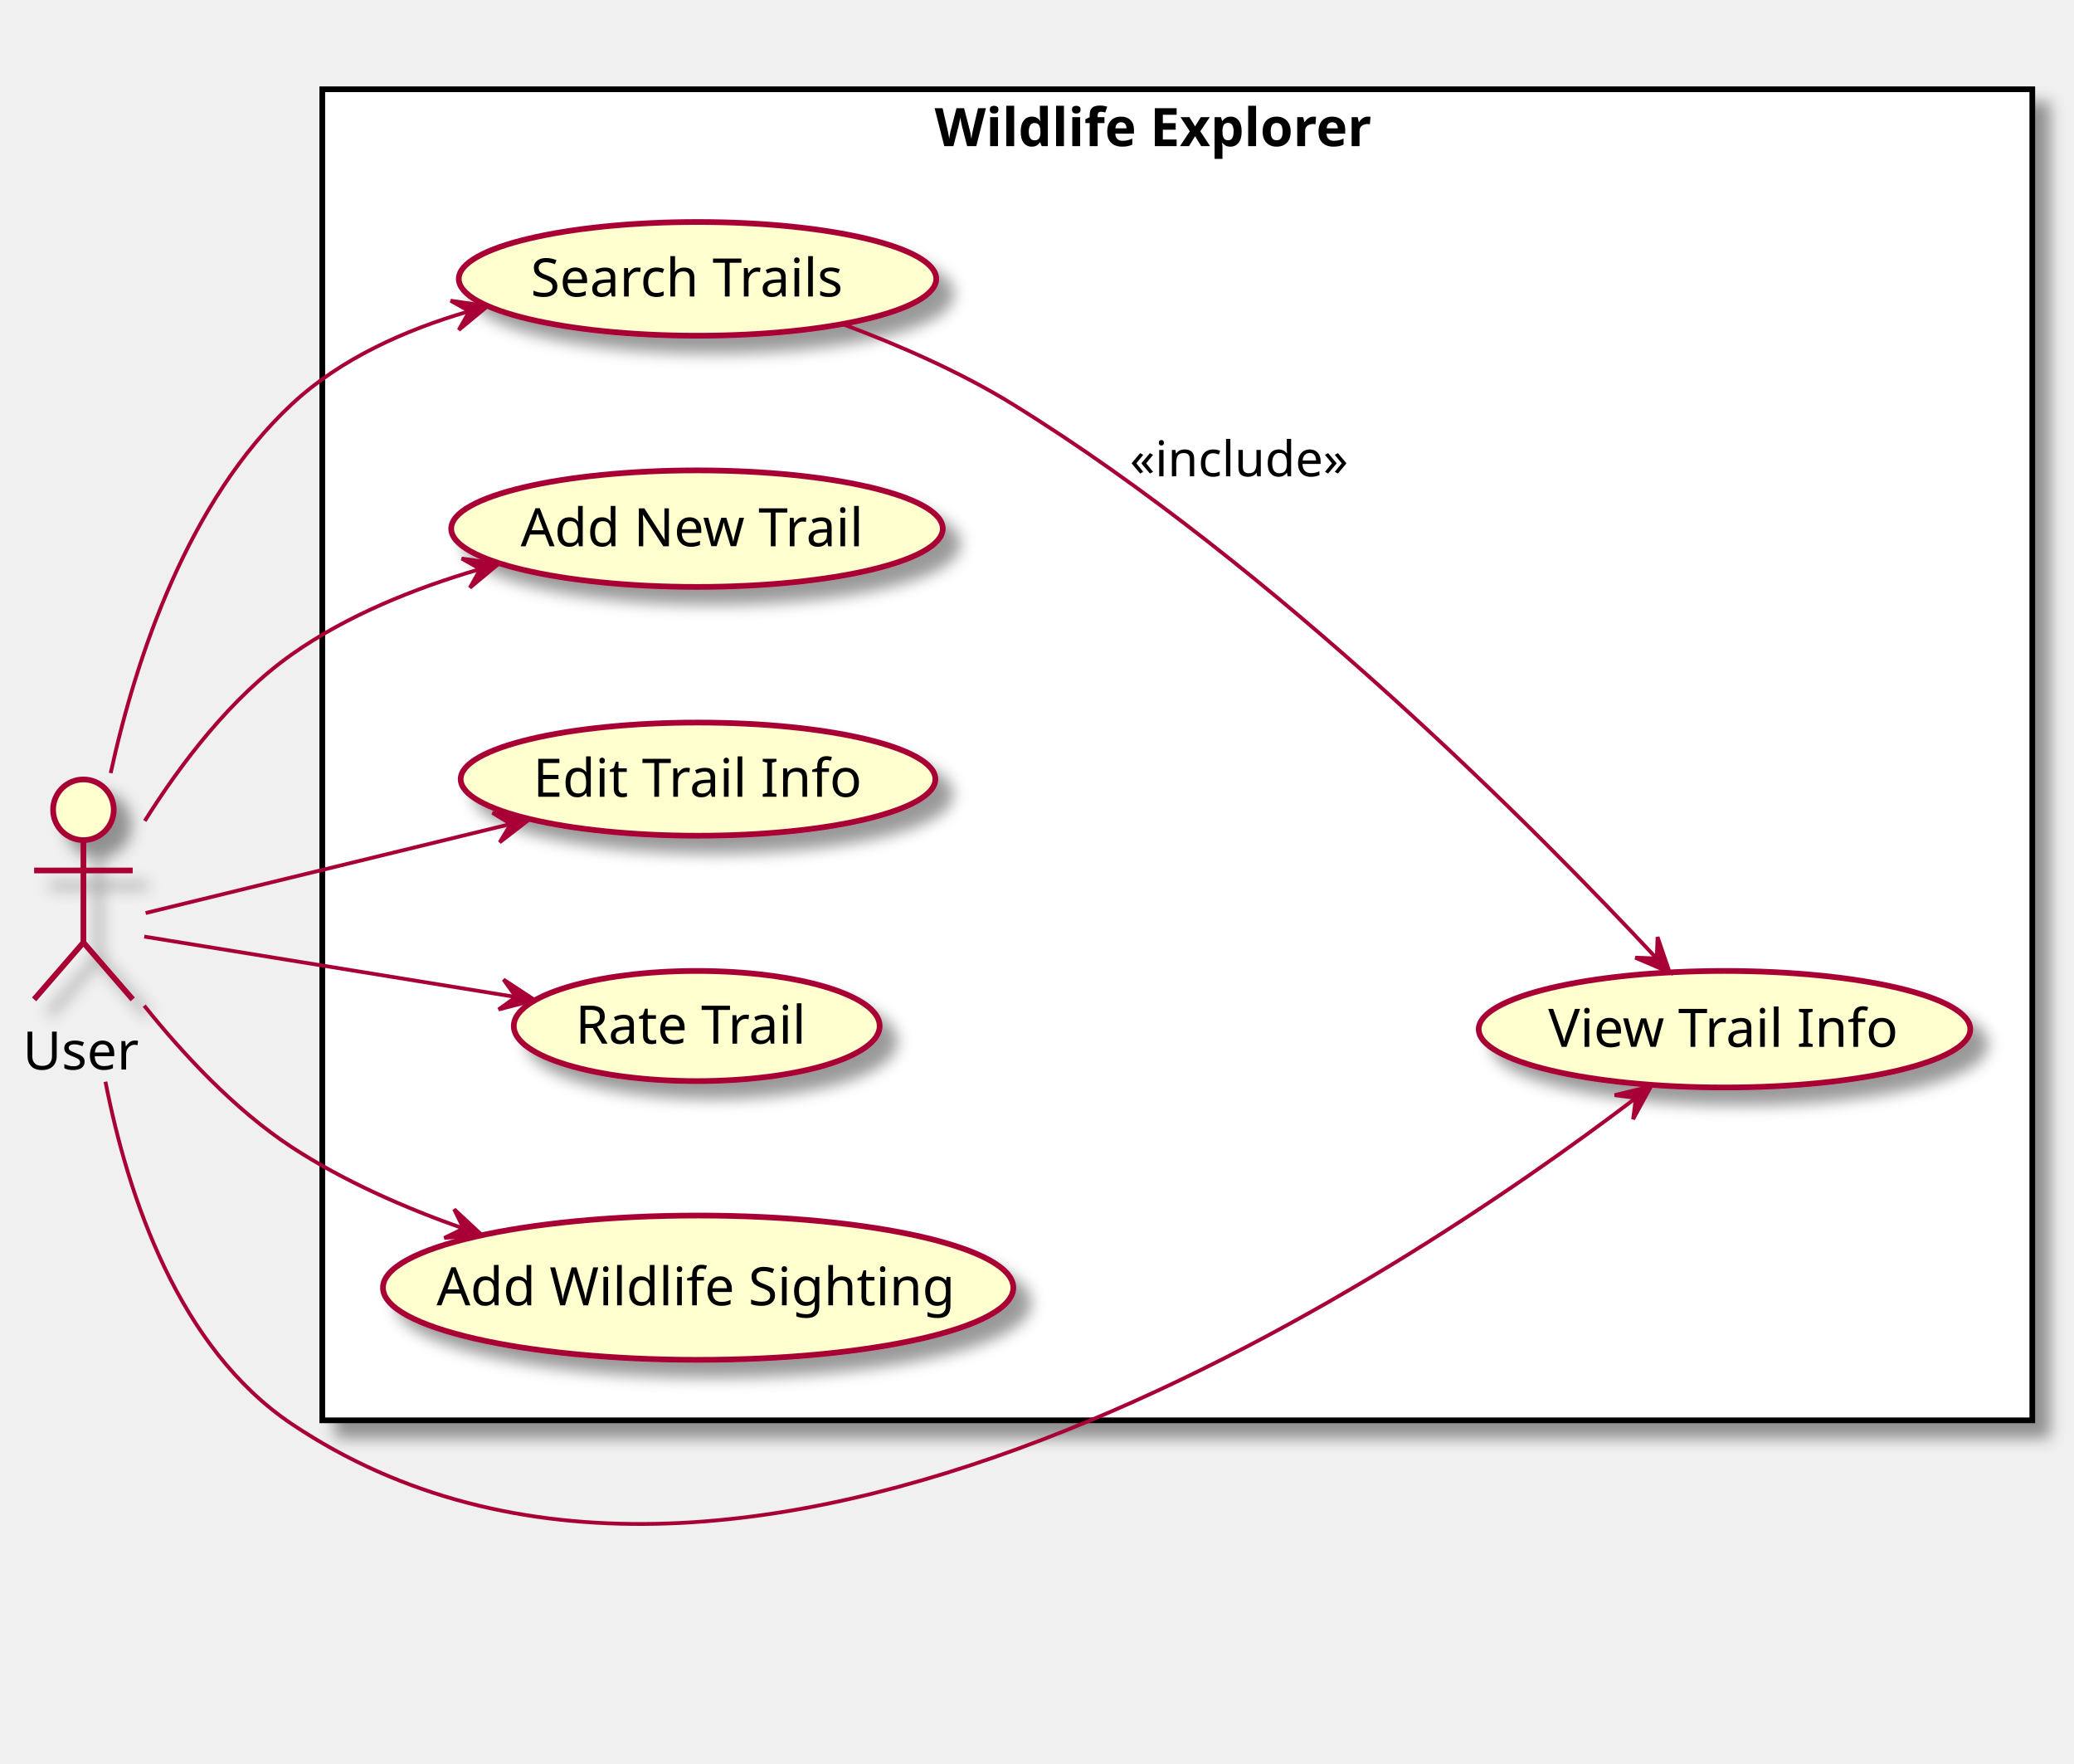
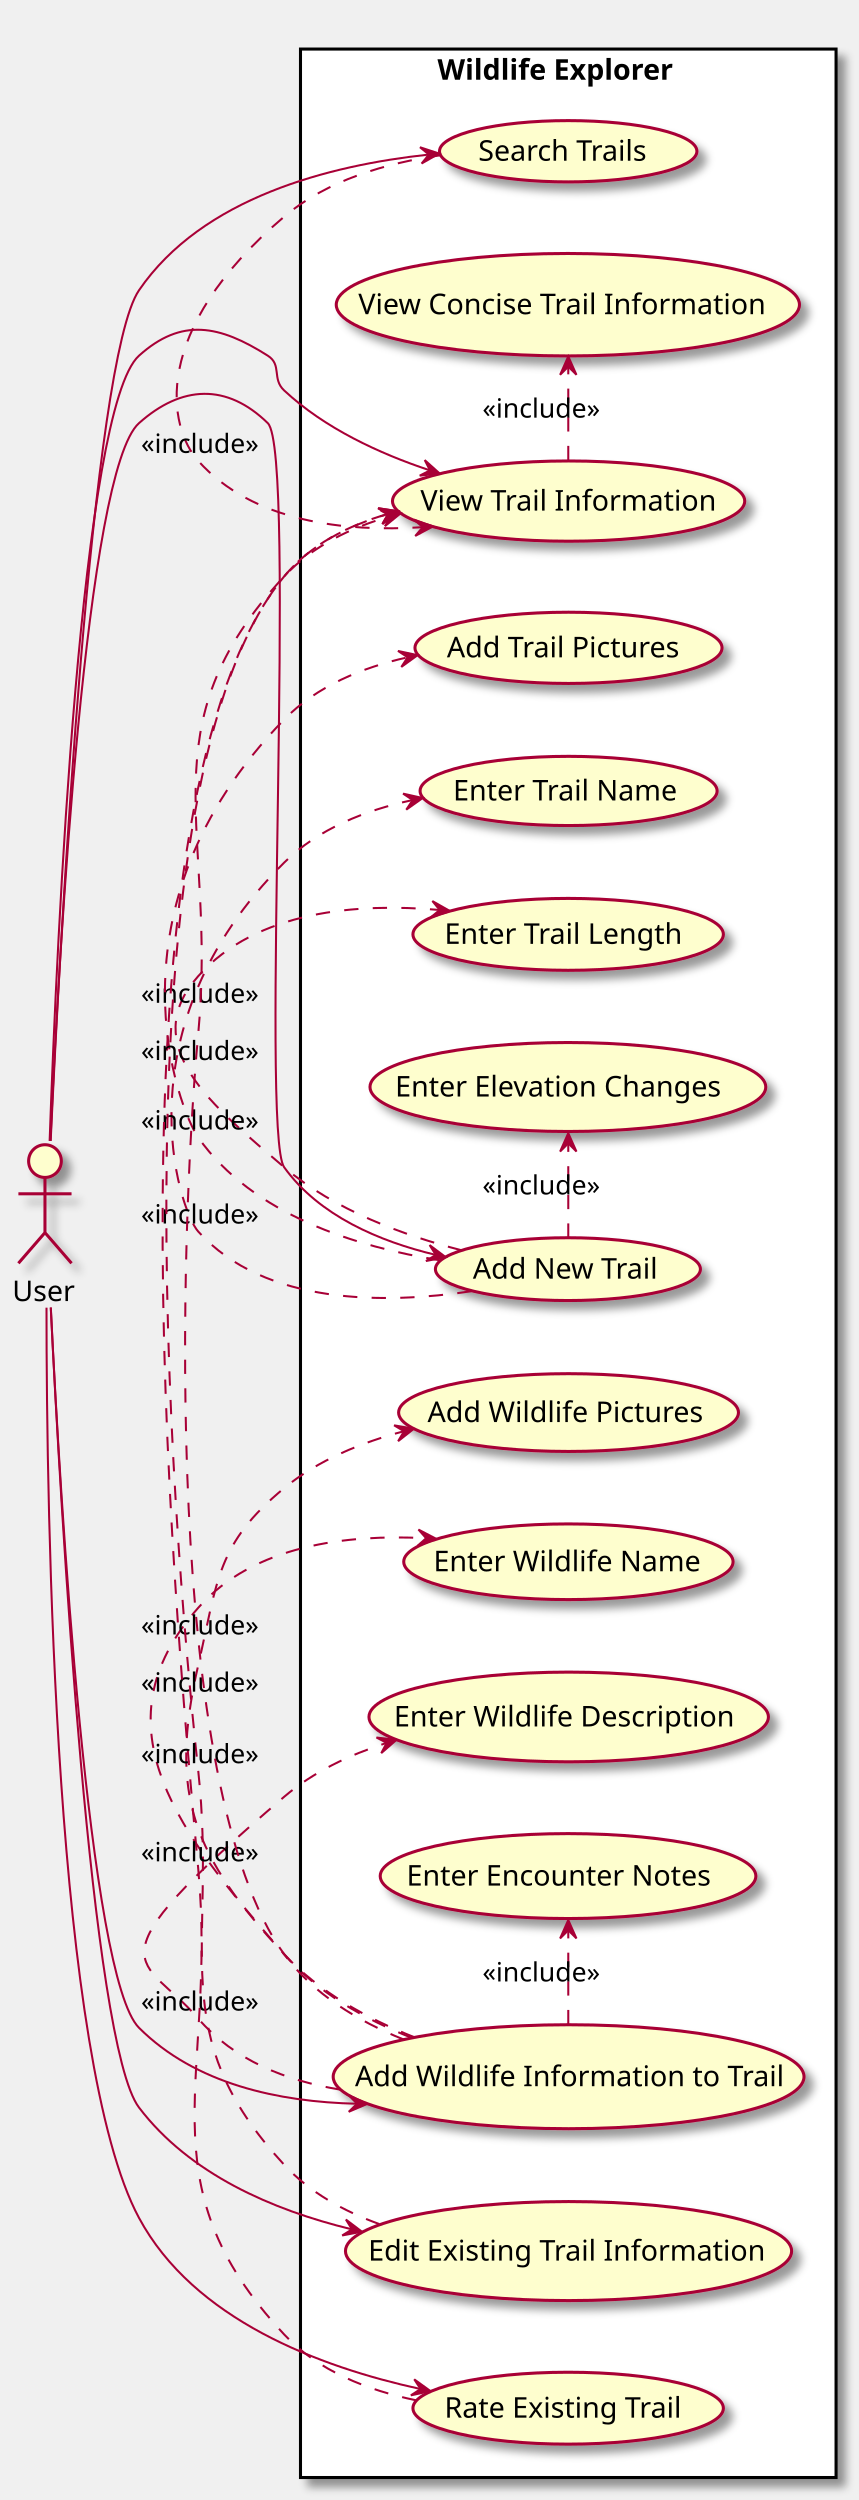
- <svg xmlns="http://www.w3.org/2000/svg" contentScriptType="application/ecmascript" contentStyleType="text/css" height="465px" preserveAspectRatio="none" style="width:547px;height:465px;" version="1.1" viewBox="0 0 547 465" width="547px" zoomAndPan="magnify">
+ <svg xmlns="http://www.w3.org/2000/svg" contentScriptType="application/ecmascript" contentStyleType="text/css" height="1223px" preserveAspectRatio="none" style="width:420px;height:1223px;" version="1.1" viewBox="0 0 420 1223" width="420px" zoomAndPan="magnify">
  <defs>
-     <filter height="300%" id="f14ygkgc951oni" width="300%" x="-1" y="-1">
+     <filter height="300%" id="f1a2mbov8eywb" width="300%" x="-1" y="-1">
      <feGaussianBlur result="blurOut" stdDeviation="2.0" />
      <feColorMatrix in="blurOut" result="blurOut2" type="matrix" values="0 0 0 0 0 0 0 0 0 0 0 0 0 0 0 0 0 0 .4 0" />
      <feOffset dx="4.0" dy="4.0" in="blurOut2" result="blurOut3" />
      <feBlend in="SourceGraphic" in2="blurOut3" mode="normal" />
    </filter>
  </defs>
  <g>
-     <rect fill="#FFFFFF" filter="url(#f14ygkgc951oni)" height="351" style="stroke: #000000; stroke-width: 1.5;" width="451" x="85" y="23.54" />
-     <text fill="#000000" font-family="sans-serif" font-size="14" font-weight="bold" lengthAdjust="spacingAndGlyphs" textLength="128" x="246.5" y="38.535">Wildlife Explorer</text>
-     <ellipse cx="183.966" cy="73.533" fill="#FEFECE" filter="url(#f14ygkgc951oni)" rx="62.966" ry="14.993" style="stroke: #A80036; stroke-width: 1.5;" />
-     <text fill="#000000" font-family="sans-serif" font-size="14" lengthAdjust="spacingAndGlyphs" textLength="88" x="139.966" y="78.182">Search Trails</text>
-     <ellipse cx="454.824" cy="271.405" fill="#FEFECE" filter="url(#f14ygkgc951oni)" rx="64.824" ry="15.365" style="stroke: #A80036; stroke-width: 1.5;" />
-     <text fill="#000000" font-family="sans-serif" font-size="14" lengthAdjust="spacingAndGlyphs" textLength="93" x="408.324" y="276.053">View Trail Info</text>
-     <ellipse cx="183.824" cy="139.405" fill="#FEFECE" filter="url(#f14ygkgc951oni)" rx="64.824" ry="15.365" style="stroke: #A80036; stroke-width: 1.5;" />
-     <text fill="#000000" font-family="sans-serif" font-size="14" lengthAdjust="spacingAndGlyphs" textLength="93" x="137.324" y="144.053">Add New Trail</text>
-     <ellipse cx="184.1" cy="205.46" fill="#FEFECE" filter="url(#f14ygkgc951oni)" rx="62.6" ry="14.92" style="stroke: #A80036; stroke-width: 1.5;" />
-     <text fill="#000000" font-family="sans-serif" font-size="14" lengthAdjust="spacingAndGlyphs" textLength="87" x="140.6" y="210.108">Edit Trail Info</text>
-     <ellipse cx="183.755" cy="270.564" fill="#FEFECE" filter="url(#f14ygkgc951oni)" rx="48.255" ry="14.524" style="stroke: #A80036; stroke-width: 1.5;" />
-     <text fill="#000000" font-family="sans-serif" font-size="14" lengthAdjust="spacingAndGlyphs" textLength="64" x="151.755" y="275.212">Rate Trail</text>
-     <ellipse cx="184.131" cy="339.566" fill="#FEFECE" filter="url(#f14ygkgc951oni)" rx="83.131" ry="19.026" style="stroke: #A80036; stroke-width: 1.5;" />
-     <text fill="#000000" font-family="sans-serif" font-size="14" lengthAdjust="spacingAndGlyphs" textLength="138" x="115.131" y="344.215">Add Wildlife Sighting</text>
-     <ellipse cx="22" cy="213.54" fill="#FEFECE" filter="url(#f14ygkgc951oni)" rx="8" ry="8" style="stroke: #A80036; stroke-width: 1.5;" />
-     <path d="M22,221.54 L22,248.54 M9,229.54 L35,229.54 M22,248.54 L9,263.54 M22,248.54 L35,263.54 " fill="none" filter="url(#f14ygkgc951oni)" style="stroke: #A80036; stroke-width: 1.5;" />
-     <text fill="#000000" font-family="sans-serif" font-size="14" lengthAdjust="spacingAndGlyphs" textLength="32" x="6" y="282.035">User</text>
-     <path d="M29.19,203.86 C35.91,173.14 49.61,132.05 77,106.54 C89.78,94.63 106.8,87.02 123.45,82.16 " fill="none" id="User-&gt;UC1" style="stroke: #A80036; stroke-width: 1.0;" />
-     <polygon fill="#A80036" points="128.6,80.73,118.856,79.295,123.784,82.073,121.006,87.001,128.6,80.73" style="stroke: #A80036; stroke-width: 1.0;" />
-     <path d="M27.81,285.25 C33.79,315.76 47.15,355.56 77,375.54 C194.09,453.92 369.08,336.89 431.16,289.75 " fill="none" id="User-&gt;UC2" style="stroke: #A80036; stroke-width: 1.0;" />
-     <polygon fill="#A80036" points="435.43,286.48,425.853,288.779,431.461,289.521,430.719,295.129,435.43,286.48" style="stroke: #A80036; stroke-width: 1.0;" />
-     <path d="M38.19,216.48 C47.58,201.51 60.91,183.89 77,172.54 C91.56,162.27 109.42,155.11 126.31,150.16 " fill="none" id="User-&gt;UC3" style="stroke: #A80036; stroke-width: 1.0;" />
-     <polygon fill="#A80036" points="131.51,148.69,121.762,147.282,126.698,150.047,123.933,154.982,131.51,148.69" style="stroke: #A80036; stroke-width: 1.0;" />
-     <path d="M38.41,240.77 C47.1,238.64 58.16,235.94 68,233.54 C89.9,228.2 114.15,222.29 134.71,217.29 " fill="none" id="User-&gt;UC4" style="stroke: #A80036; stroke-width: 1.0;" />
-     <polygon fill="#A80036" points="139.58,216.1,129.888,214.349,134.723,217.286,131.785,222.12,139.58,216.1" style="stroke: #A80036; stroke-width: 1.0;" />
-     <path d="M38.05,246.98 C60.21,250.58 102.55,257.47 135.78,262.87 " fill="none" id="User-&gt;UC5" style="stroke: #A80036; stroke-width: 1.0;" />
-     <polygon fill="#A80036" points="141.03,263.72,132.802,258.306,136.097,262.905,131.498,266.199,141.03,263.72" style="stroke: #A80036; stroke-width: 1.0;" />
-     <path d="M38.03,265.19 C47.91,277.5 61.79,292.61 77,302.54 C90.68,311.47 106.77,318.52 122.22,323.96 " fill="none" id="User-&gt;UC6" style="stroke: #A80036; stroke-width: 1.0;" />
-     <polygon fill="#A80036" points="126.99,325.6,119.783,318.887,122.263,323.972,117.178,326.451,126.99,325.6" style="stroke: #A80036; stroke-width: 1.0;" />
-     <path d="M222.62,85.61 C237.03,91.01 253.29,98.08 267,106.54 C336.75,149.57 405.6,219.19 436.74,252.54 " fill="none" id="UC1-&gt;UC2" style="stroke: #A80036; stroke-width: 1.0;" />
-     <polygon fill="#A80036" points="440.35,256.42,437.17,247.099,436.953,252.751,431.3,252.535,440.35,256.42" style="stroke: #A80036; stroke-width: 1.0;" />
-     <text fill="#000000" font-family="sans-serif" font-size="13" lengthAdjust="spacingAndGlyphs" textLength="61" x="298" y="125.607">«include»</text>
+     <rect fill="#FFFFFF" filter="url(#f1a2mbov8eywb)" height="1188" style="stroke: #000000; stroke-width: 1.5;" width="262" x="147" y="24" />
+     <text fill="#000000" font-family="sans-serif" font-size="14" font-weight="bold" lengthAdjust="spacingAndGlyphs" textLength="128" x="214" y="38.995">Wildlife Explorer</text>
+     <ellipse cx="277.966" cy="73.993" fill="#FEFECE" filter="url(#f1a2mbov8eywb)" rx="62.966" ry="14.993" style="stroke: #A80036; stroke-width: 1.5;" />
+     <text fill="#000000" font-family="sans-serif" font-size="14" lengthAdjust="spacingAndGlyphs" textLength="88" x="233.966" y="78.642">Search Trails</text>
+     <ellipse cx="278.163" cy="245.133" fill="#FEFECE" filter="url(#f1a2mbov8eywb)" rx="86.163" ry="19.633" style="stroke: #A80036; stroke-width: 1.5;" />
+     <text fill="#000000" font-family="sans-serif" font-size="14" lengthAdjust="spacingAndGlyphs" textLength="145" x="205.663" y="249.781">View Trail Information</text>
+     <ellipse cx="277.824" cy="620.865" fill="#FEFECE" filter="url(#f1a2mbov8eywb)" rx="64.824" ry="15.365" style="stroke: #A80036; stroke-width: 1.5;" />
+     <text fill="#000000" font-family="sans-serif" font-size="14" lengthAdjust="spacingAndGlyphs" textLength="93" x="231.324" y="625.513">Add New Trail</text>
+     <ellipse cx="278.132" cy="1101.226" fill="#FEFECE" filter="url(#f1a2mbov8eywb)" rx="109.132" ry="24.226" style="stroke: #A80036; stroke-width: 1.5;" />
+     <text fill="#000000" font-family="sans-serif" font-size="14" lengthAdjust="spacingAndGlyphs" textLength="196" x="180.132" y="1105.875">Edit Existing Trail Information</text>
+     <ellipse cx="277.94" cy="1178.088" fill="#FEFECE" filter="url(#f1a2mbov8eywb)" rx="75.939" ry="17.588" style="stroke: #A80036; stroke-width: 1.5;" />
+     <text fill="#000000" font-family="sans-serif" font-size="14" lengthAdjust="spacingAndGlyphs" textLength="121" x="217.44" y="1182.736">Rate Existing Trail</text>
+     <ellipse cx="278.161" cy="1015.932" fill="#FEFECE" filter="url(#f1a2mbov8eywb)" rx="115.161" ry="25.432" style="stroke: #A80036; stroke-width: 1.5;" />
+     <text fill="#000000" font-family="sans-serif" font-size="14" lengthAdjust="spacingAndGlyphs" textLength="209" x="173.661" y="1020.581">Add Wildlife Information to Trail</text>
+     <ellipse cx="278.158" cy="386.932" fill="#FEFECE" filter="url(#f1a2mbov8eywb)" rx="72.658" ry="16.931" style="stroke: #A80036; stroke-width: 1.5;" />
+     <text fill="#000000" font-family="sans-serif" font-size="14" lengthAdjust="spacingAndGlyphs" textLength="113" x="221.658" y="391.58">Enter Trail Name</text>
+     <ellipse cx="277.94" cy="457.088" fill="#FEFECE" filter="url(#f1a2mbov8eywb)" rx="75.939" ry="17.588" style="stroke: #A80036; stroke-width: 1.5;" />
+     <text fill="#000000" font-family="sans-serif" font-size="14" lengthAdjust="spacingAndGlyphs" textLength="121" x="217.44" y="461.736">Enter Trail Length</text>
+     <ellipse cx="277.809" cy="531.762" fill="#FEFECE" filter="url(#f1a2mbov8eywb)" rx="96.809" ry="21.762" style="stroke: #A80036; stroke-width: 1.5;" />
+     <text fill="#000000" font-family="sans-serif" font-size="14" lengthAdjust="spacingAndGlyphs" textLength="169" x="193.309" y="536.41">Enter Elevation Changes</text>
+     <ellipse cx="278.112" cy="316.922" fill="#FEFECE" filter="url(#f1a2mbov8eywb)" rx="75.112" ry="17.422" style="stroke: #A80036; stroke-width: 1.5;" />
+     <text fill="#000000" font-family="sans-serif" font-size="14" lengthAdjust="spacingAndGlyphs" textLength="119" x="218.612" y="321.571">Add Trail Pictures</text>
+     <ellipse cx="278.062" cy="764.013" fill="#FEFECE" filter="url(#f1a2mbov8eywb)" rx="80.562" ry="18.512" style="stroke: #A80036; stroke-width: 1.5;" />
+     <text fill="#000000" font-family="sans-serif" font-size="14" lengthAdjust="spacingAndGlyphs" textLength="132" x="212.062" y="768.661">Enter Wildlife Name</text>
+     <ellipse cx="278.211" cy="839.942" fill="#FEFECE" filter="url(#f1a2mbov8eywb)" rx="97.711" ry="21.942" style="stroke: #A80036; stroke-width: 1.5;" />
+     <text fill="#000000" font-family="sans-serif" font-size="14" lengthAdjust="spacingAndGlyphs" textLength="171" x="192.711" y="844.591">Enter Wildlife Description</text>
+     <ellipse cx="277.887" cy="917.777" fill="#FEFECE" filter="url(#f1a2mbov8eywb)" rx="91.887" ry="20.777" style="stroke: #A80036; stroke-width: 1.5;" />
+     <text fill="#000000" font-family="sans-serif" font-size="14" lengthAdjust="spacingAndGlyphs" textLength="158" x="198.887" y="922.426">Enter Encounter Notes</text>
+     <ellipse cx="278.131" cy="691.026" fill="#FEFECE" filter="url(#f1a2mbov8eywb)" rx="83.131" ry="19.026" style="stroke: #A80036; stroke-width: 1.5;" />
+     <text fill="#000000" font-family="sans-serif" font-size="14" lengthAdjust="spacingAndGlyphs" textLength="138" x="209.131" y="695.675">Add Wildlife Pictures</text>
+     <ellipse cx="277.8" cy="149.06" fill="#FEFECE" filter="url(#f1a2mbov8eywb)" rx="113.3" ry="25.06" style="stroke: #A80036; stroke-width: 1.5;" />
+     <text fill="#000000" font-family="sans-serif" font-size="14" lengthAdjust="spacingAndGlyphs" textLength="205" x="175.3" y="153.708">View Concise Trail Information</text>
+     <ellipse cx="22" cy="568" fill="#FEFECE" filter="url(#f1a2mbov8eywb)" rx="8" ry="8" style="stroke: #A80036; stroke-width: 1.5;" />
+     <path d="M22,576 L22,603 M9,584 L35,584 M22,603 L9,618 M22,603 L35,618 " fill="none" filter="url(#f1a2mbov8eywb)" style="stroke: #A80036; stroke-width: 1.5;" />
+     <text fill="#000000" font-family="sans-serif" font-size="14" lengthAdjust="spacingAndGlyphs" textLength="32" x="6" y="636.495">User</text>
+     <path d="M24.79,558.16 C29.73,452.49 44.77,175.97 68,142 C98.97,96.72 161.06,80.85 209.56,75.64 " fill="none" id="User-&gt;UC_Search" style="stroke: #A80036; stroke-width: 1.0;" />
+     <polygon fill="#A80036" points="214.81,75.11,205.456,72.028,209.835,75.609,206.254,79.988,214.81,75.11" style="stroke: #A80036; stroke-width: 1.0;" />
+     <path d="M24.28,558.15 C27.88,456.67 39.73,199.43 68,174 C88.82,155.27 107.36,159 131,174 C138.05,178.47 132.9,185.3 139,191 C158.73,209.45 185.49,221.85 210.19,230.06 " fill="none" id="User-&gt;UC_View" style="stroke: #A80036; stroke-width: 1.0;" />
+     <polygon fill="#A80036" points="215.11,231.65,207.777,225.075,210.352,230.112,205.316,232.687,215.11,231.65" style="stroke: #A80036; stroke-width: 1.0;" />
+     <path d="M24.67,558.17 C28.99,462.5 42.09,230.11 68,207 C88.9,188.36 110.98,187.42 131,207 C145.46,221.14 127.2,554.57 139,571 C156.07,594.78 185.6,607.28 212.97,613.84 " fill="none" id="User-&gt;UC_AddTrail" style="stroke: #A80036; stroke-width: 1.0;" />
+     <polygon fill="#A80036" points="218.05,615,210.168,609.094,213.176,613.885,208.385,616.893,218.05,615" style="stroke: #A80036; stroke-width: 1.0;" />
+     <path d="M24.85,639.57 C29.8,741.09 44.6,1000.19 68,1031 C92.69,1063.52 133.12,1081.09 171.86,1090.53 " fill="none" id="User-&gt;UC_EditTrail" style="stroke: #A80036; stroke-width: 1.0;" />
+     <polygon fill="#A80036" points="177.07,1091.75,169.221,1085.8,172.202,1090.608,167.394,1093.589,177.07,1091.75" style="stroke: #A80036; stroke-width: 1.0;" />
+     <path d="M22.75,639.7 C22.75,742.22 26.82,1008.41 68,1085 C94.73,1134.71 156.19,1157.89 205.59,1168.68 " fill="none" id="User-&gt;UC_RateTrail" style="stroke: #A80036; stroke-width: 1.0;" />
+     <polygon fill="#A80036" points="210.63,1169.74,202.647,1163.972,205.737,1168.71,200.999,1171.8,210.63,1169.74" style="stroke: #A80036; stroke-width: 1.0;" />
+     <path d="M24.84,639.74 C29.54,735.25 43.39,967.38 68,992 C95.49,1019.5 136.27,1028.28 174.52,1029.15 " fill="none" id="User-&gt;UC_AddWildlife" style="stroke: #A80036; stroke-width: 1.0;" />
+     <polygon fill="#A80036" points="179.66,1029.22,170.718,1025.092,174.661,1029.149,170.604,1033.091,179.66,1029.22" style="stroke: #A80036; stroke-width: 1.0;" />
+     <path d="M215.25,75.99 C189.13,79.75 160.05,88.13 139,106 C72.95,162.09 82.35,209.18 97,225.5 C123.78,255.32 168.44,260.38 206.69,257.9 " fill="none" id="UC_Search-&gt;UC_View" style="stroke: #A80036; stroke-width: 1.0; stroke-dasharray: 7.0,7.0;" />
+     <polygon fill="#A80036" points="211.81,257.52,202.538,254.2,206.824,257.892,203.132,262.178,211.81,257.52" style="stroke: #A80036; stroke-width: 1.0;" />
+     <text fill="#000000" font-family="sans-serif" font-size="13" lengthAdjust="spacingAndGlyphs" textLength="61" x="69" y="221.567">«include»</text>
+     <path d="M278,225.11 C278,212 278,194.57 278,179.7 " fill="none" id="UC_View-&gt;UC_ConciseView" style="stroke: #A80036; stroke-width: 1.0; stroke-dasharray: 7.0,7.0;" />
+     <polygon fill="#A80036" points="278,174.35,274,183.35,278,179.35,282,183.35,278,174.35" style="stroke: #A80036; stroke-width: 1.0;" />
+     <text fill="#000000" font-family="sans-serif" font-size="13" lengthAdjust="spacingAndGlyphs" textLength="61" x="236" y="204.317">«include»</text>
+     <path d="M230.63,631.66 C188.86,637.96 129.71,638.72 97,602.5 C87.39,591.86 58.07,502.54 139,422 C155.64,405.44 178.9,396.33 201.64,391.43 " fill="none" id="UC_AddTrail-&gt;UC_TrailName" style="stroke: #A80036; stroke-width: 1.0; stroke-dasharray: 7.0,7.0;" />
+     <polygon fill="#A80036" points="206.79,390.39,197.178,388.243,201.888,391.376,198.756,396.086,206.79,390.39" style="stroke: #A80036; stroke-width: 1.0;" />
+     <text fill="#000000" font-family="sans-serif" font-size="13" lengthAdjust="spacingAndGlyphs" textLength="61" x="69" y="598.567">«include»</text>
+     <path d="M225.88,611.65 C197.62,604.43 163.57,591.99 139,571 C104.36,541.41 66.65,511.48 97,477.5 C125.63,445.45 174.87,441.65 214.77,445.14 " fill="none" id="UC_AddTrail-&gt;UC_TrailLength" style="stroke: #A80036; stroke-width: 1.0; stroke-dasharray: 7.0,7.0;" />
+     <polygon fill="#A80036" points="220.08,445.65,211.512,440.794,215.104,445.164,210.734,448.756,220.08,445.65" style="stroke: #A80036; stroke-width: 1.0;" />
+     <text fill="#000000" font-family="sans-serif" font-size="13" lengthAdjust="spacingAndGlyphs" textLength="61" x="69" y="490.567">«include»</text>
+     <path d="M278,605.5 C278,592.79 278,574.49 278,559.34 " fill="none" id="UC_AddTrail-&gt;UC_Elevation" style="stroke: #A80036; stroke-width: 1.0; stroke-dasharray: 7.0,7.0;" />
+     <polygon fill="#A80036" points="278,554.33,274,563.33,278,559.33,282,563.33,278,554.33" style="stroke: #A80036; stroke-width: 1.0;" />
+     <text fill="#000000" font-family="sans-serif" font-size="13" lengthAdjust="spacingAndGlyphs" textLength="61" x="236" y="584.317">«include»</text>
+     <path d="M215.44,616.57 C174.42,610.04 123.63,594.26 97,556.5 C87.74,543.37 48.77,444.64 139,352 C154.9,335.68 177.21,326.55 199.31,321.57 " fill="none" id="UC_AddTrail-&gt;UC_TrailPictures" style="stroke: #A80036; stroke-width: 1.0; stroke-dasharray: 7.0,7.0;" />
+     <polygon fill="#A80036" points="204.32,320.5,194.689,318.44,199.427,321.53,196.337,326.268,204.32,320.5" style="stroke: #A80036; stroke-width: 1.0;" />
+     <text fill="#000000" font-family="sans-serif" font-size="13" lengthAdjust="spacingAndGlyphs" textLength="61" x="69" y="552.567">«include»</text>
+     <path d="M201.3,996.86 C178.51,987.82 155.3,974.74 139,956 C88.06,897.45 45.62,844.67 97,786.5 C123.99,755.95 169.59,750.44 208.28,752.5 " fill="none" id="UC_AddWildlife-&gt;UC_WildlifeName" style="stroke: #A80036; stroke-width: 1.0; stroke-dasharray: 7.0,7.0;" />
+     <polygon fill="#A80036" points="213.44,752.82,204.709,748.262,208.45,752.505,204.206,756.246,213.44,752.82" style="stroke: #A80036; stroke-width: 1.0;" />
+     <text fill="#000000" font-family="sans-serif" font-size="13" lengthAdjust="spacingAndGlyphs" textLength="61" x="69" y="799.567">«include»</text>
+     <path d="M166.19,1022.2 C139.82,1017.86 114.36,1007.81 97,987.5 C70.23,956.18 39.61,963.91 139,879 C153.2,866.87 170.9,858.5 188.87,852.72 " fill="none" id="UC_AddWildlife-&gt;UC_WildlifeDesc" style="stroke: #A80036; stroke-width: 1.0; stroke-dasharray: 7.0,7.0;" />
+     <polygon fill="#A80036" points="193.94,851.16,184.162,849.982,189.161,852.629,186.513,857.628,193.94,851.16" style="stroke: #A80036; stroke-width: 1.0;" />
+     <text fill="#000000" font-family="sans-serif" font-size="13" lengthAdjust="spacingAndGlyphs" textLength="61" x="69" y="983.567">«include»</text>
+     <path d="M278,990.25 C278,976.11 278,958.6 278,944.37 " fill="none" id="UC_AddWildlife-&gt;UC_EncounterNotes" style="stroke: #A80036; stroke-width: 1.0; stroke-dasharray: 7.0,7.0;" />
+     <polygon fill="#A80036" points="278,939.28,274,948.28,278,944.28,282,948.28,278,939.28" style="stroke: #A80036; stroke-width: 1.0;" />
+     <text fill="#000000" font-family="sans-serif" font-size="13" lengthAdjust="spacingAndGlyphs" textLength="61" x="236" y="969.317">«include»</text>
+     <path d="M202.65,996.59 C179.67,987.5 156.01,974.46 139,956 C94.56,907.75 82.3,878.43 97,814.5 C106.58,772.85 106.03,755.19 139,728 C155.59,714.32 176.74,705.66 197.51,700.19 " fill="none" id="UC_AddWildlife-&gt;UC_WildlifePictures" style="stroke: #A80036; stroke-width: 1.0; stroke-dasharray: 7.0,7.0;" />
+     <polygon fill="#A80036" points="202.5,698.93,192.793,697.266,197.654,700.159,194.76,705.02,202.5,698.93" style="stroke: #A80036; stroke-width: 1.0;" />
+     <text fill="#000000" font-family="sans-serif" font-size="13" lengthAdjust="spacingAndGlyphs" textLength="61" x="69" y="827.567">«include»</text>
+     <path d="M185.61,1088.02 C168.16,1081.74 151.49,1072.51 139,1059 C79.56,994.69 106.39,953.56 97,866.5 C83.04,737.03 55.88,382.25 139,282 C151.86,266.49 170.41,257.09 189.8,251.47 " fill="none" id="UC_EditTrail-&gt;UC_View" style="stroke: #A80036; stroke-width: 1.0; stroke-dasharray: 7.0,7.0;" />
+     <polygon fill="#A80036" points="194.74,250.13,185.005,248.634,189.916,251.443,187.107,256.353,194.74,250.13" style="stroke: #A80036; stroke-width: 1.0;" />
+     <text fill="#000000" font-family="sans-serif" font-size="13" lengthAdjust="spacingAndGlyphs" textLength="61" x="69" y="862.567">«include»</text>
+     <path d="M203.54,1174.22 C179.92,1169.34 155.65,1159.88 139,1142 C68.92,1066.77 106.37,1016.89 97,914.5 C84.16,774.22 49.4,390.7 139,282 C151.81,266.46 170.35,257.03 189.74,251.42 " fill="none" id="UC_RateTrail-&gt;UC_View" style="stroke: #A80036; stroke-width: 1.0; stroke-dasharray: 7.0,7.0;" />
+     <polygon fill="#A80036" points="194.68,250.07,184.941,248.601,189.859,251.396,187.064,256.314,194.68,250.07" style="stroke: #A80036; stroke-width: 1.0;" />
+     <text fill="#000000" font-family="sans-serif" font-size="13" lengthAdjust="spacingAndGlyphs" textLength="61" x="69" y="910.567">«include»</text>
+     <path d="M197.49,997.74 C175.2,988.78 153.25,975.54 139,956 C79.77,874.75 87.68,605.61 97,505.5 C106.37,404.86 70.24,356.08 139,282 C152.7,267.24 171.57,258.1 190.99,252.52 " fill="none" id="UC_AddWildlife-&gt;UC_View" style="stroke: #A80036; stroke-width: 1.0; stroke-dasharray: 7.0,7.0;" />
+     <polygon fill="#A80036" points="195.94,251.17,186.204,249.681,191.117,252.487,188.311,257.399,195.94,251.17" style="stroke: #A80036; stroke-width: 1.0;" />
+     <text fill="#000000" font-family="sans-serif" font-size="13" lengthAdjust="spacingAndGlyphs" textLength="61" x="69" y="518.567">«include»</text>
  </g>
</svg>
